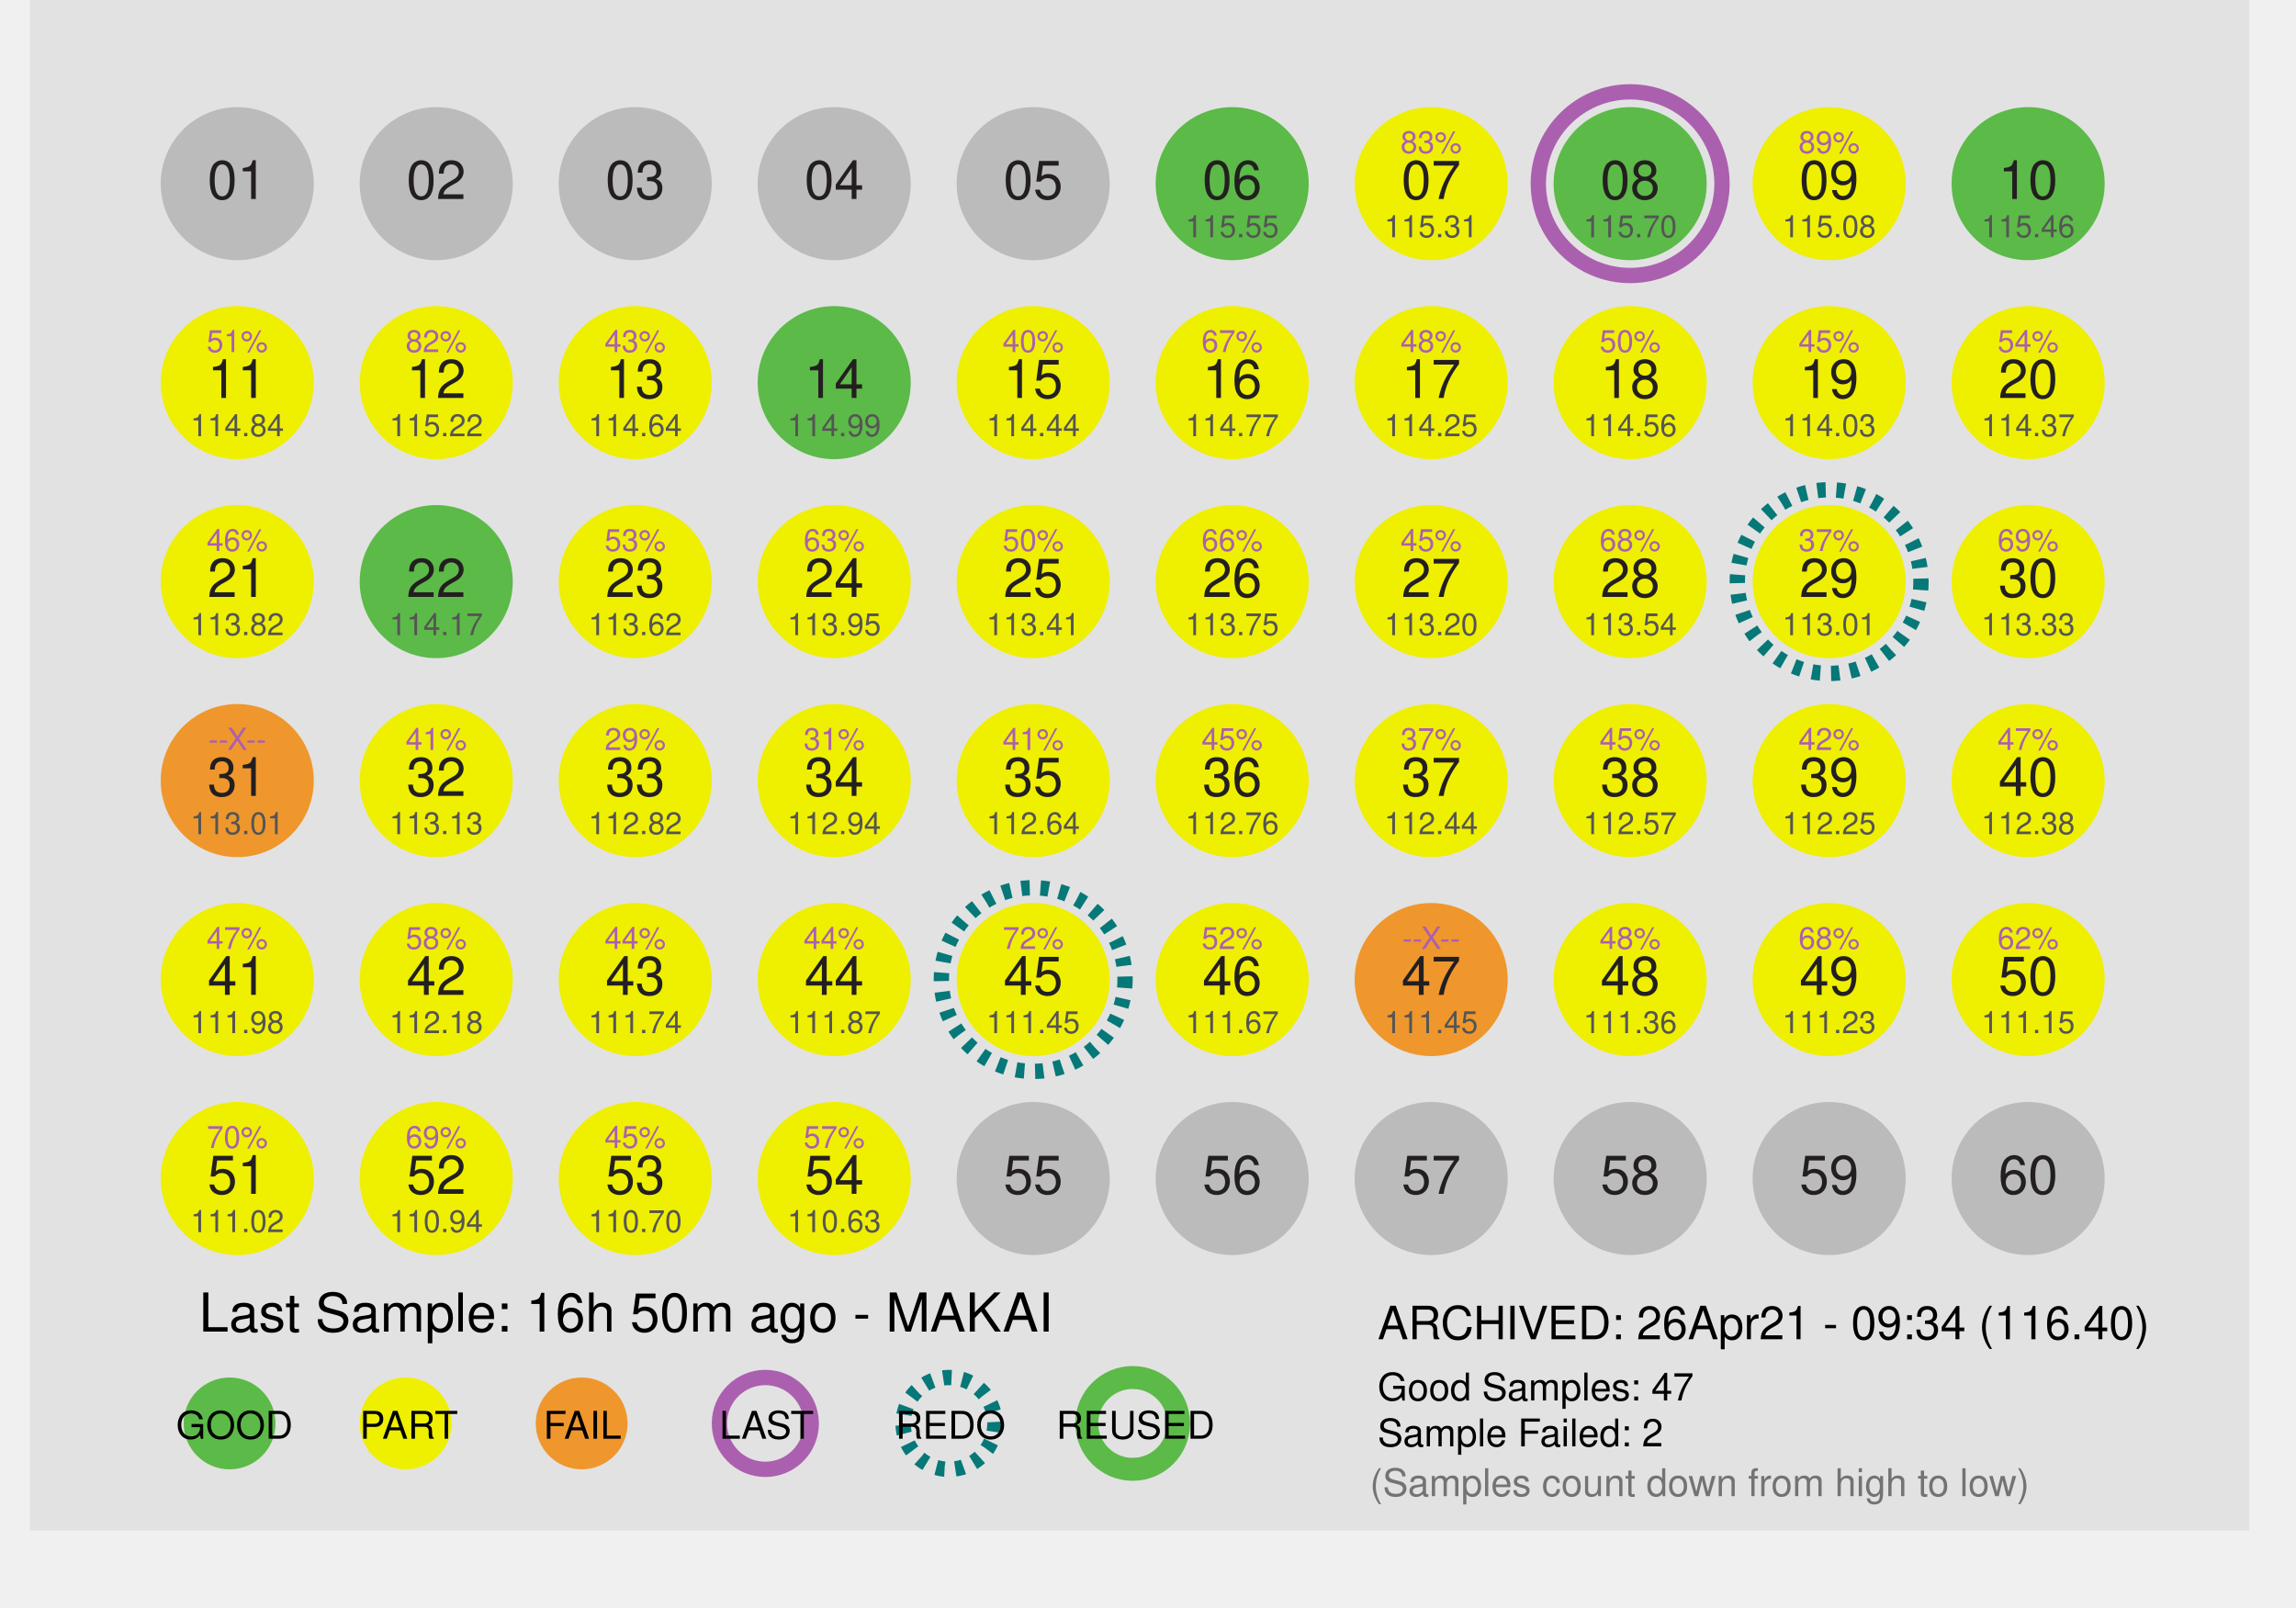
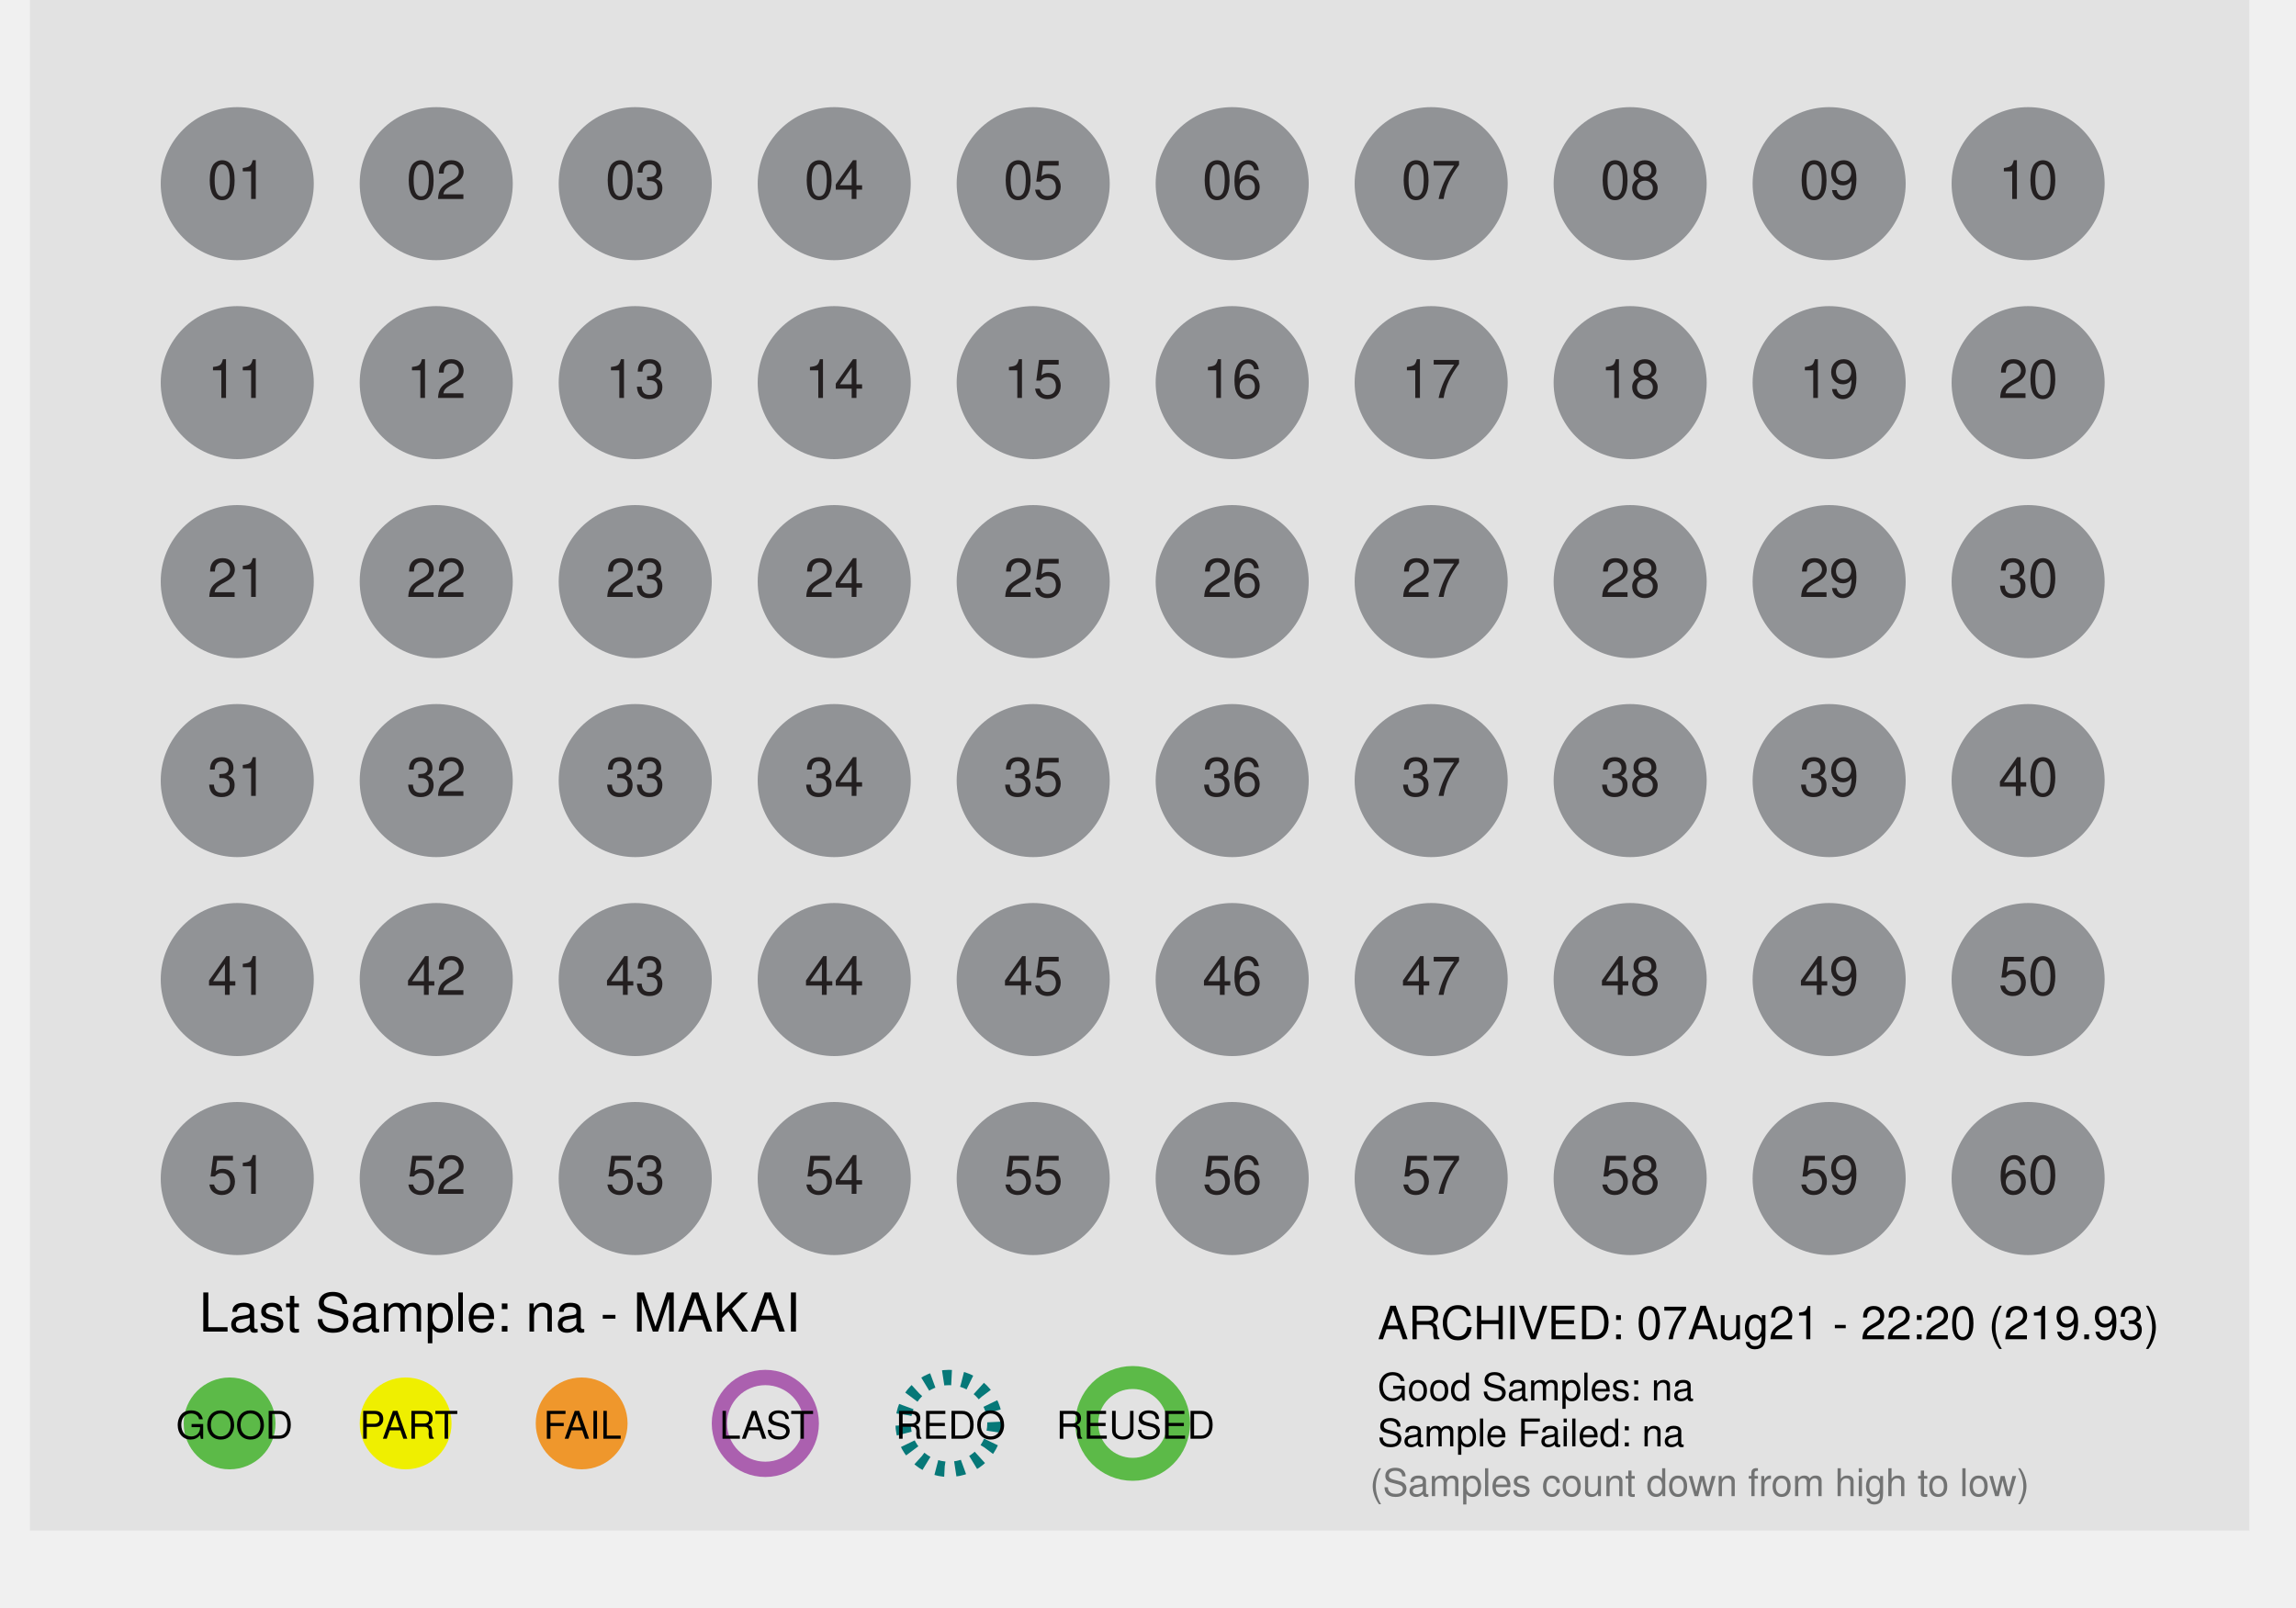
<svg xmlns="http://www.w3.org/2000/svg" id="Layer_1" data-name="Layer 1" x="0px" y="0px" viewBox="0 0 300 210" xml:space="preserve">
  <defs>
    <style>
 .st1 { fill: #dcddde; }
 .st2, .st3 { fill: #fff; }
 .st2 { stroke: #9b509f; }
 .st10, .st2, .st3 { stroke-miterlimit: 10; }
 .st10, .st2 { stroke-width: 2px; }
 .st3 { stroke: #231f20; }
 .st4 { fill: #ef972c; }
 .st5 { fill: #727373; }
 .st6 { fill: #5cba48; }
 .st7, .st8, .st9 { font-size: 7px; }
 .st7, .st8 { fill: #231f20; }
 .te5, .st7, .st9 { font-family: Helvetica; }
 .st8 { font-family: Helvetica-Bold, Helvetica; font-weight: 700; }
 .st9 { fill: #919396; }
 .st10 { fill: none; stroke: #fff; }

 .fill_gray { fill: #bbbbbb; }
 .fill_white { fill: #fff; }
 .stroke_purple { stroke: #ab60af; fill:none; stroke-width: 2px; }
 .stroke_black  { stroke: #000; fill:none; stroke-width: 2px; }
 .stroke_blue  { stroke: #067878; fill:none; stroke-width: 2px; stroke-dasharray:1.1 1.4;}
 .stroke_green  { stroke: #5cba48; fill:none; stroke-width: 3px;}
 .stroke_dash  { stroke-dasharray:1.1 1.4;}
 .stroke_2px { stroke-width: 2px; }
 .stroke_white { fill: none; stroke: #fff; }
 .stroke_none {stroke: none; fill:none};
 .stroke_darkGray { stroke: #231f20; fill: none; stroke-width: 2px;}
 .fill_orange { fill: #ef972c; }
 .fill_yellow { fill: #efef00; }
 .fill_lightgray { fill: #e2e2e2; }
 .thick_orange     { stroke-width:4px; fill:none; stroke: #ef972c; }
 .thick_yellow     { stroke-width:4px; fill:none; stroke: #f7ca0b; }
 .thick_gray       { stroke-width:4px; fill:none; stroke: #bbbbbb; }
 .thick_green      { stroke-width:4px; fill:none; stroke: #5cba48; }
 .fill_green { fill: #5cba48; }
 .font_size4 { font-size: 4px; }
 .font_size5 { font-size: 5px; }
 .font_size6 { font-size: 6px; }
 .font_size7 { font-size: 7px; }
 .font_size9 { font-size: 9px; }
 .fill_red {fill: #e24466; }
 .fill_purple {fill:#ab60af;}
 .fill_darkgray { fill: #555555; }
 .font_helv { font-family: Helvetica; }
 .font_helvBold { font-family: Helvetica-Bold, Helvetica; font-weight: 700; }
 .fill_lightergray { fill: #919396; }
    </style>
  </defs>
  <rect class="fill_lightgray" x="3.91" width="290" height="200" />
  <circle desc="c_big_01" class="stroke_none" cx="31" cy="24" r="12" />
  <circle desc="c_big_02" class="stroke_none" cx="57" cy="24" r="12" />
  <circle desc="c_big_03" class="stroke_none" cx="83" cy="24" r="12" />
  <circle desc="c_big_04" class="stroke_none" cx="109" cy="24" r="12" />
  <circle desc="c_big_05" class="stroke_none" cx="135" cy="24" r="12" />
  <circle desc="c_big_06" class="stroke_none" cx="161" cy="24" r="12" />
  <circle desc="c_big_07" class="stroke_none" cx="187" cy="24" r="12" />
-   <circle desc="c_big_08" class="stroke_purple" cx="213" cy="24" r="12" />
+   <circle desc="c_big_08" class="stroke_none" cx="213" cy="24" r="12" />
  <circle desc="c_big_09" class="stroke_none" cx="239" cy="24" r="12" />
  <circle desc="c_big_10" class="stroke_none" cx="265" cy="24" r="12" />
  <circle desc="c_big_11" class="stroke_none" cx="31" cy="50" r="12" />
  <circle desc="c_big_12" class="stroke_none" cx="57" cy="50" r="12" />
  <circle desc="c_big_13" class="stroke_none" cx="83" cy="50" r="12" />
  <circle desc="c_big_14" class="stroke_none" cx="109" cy="50" r="12" />
  <circle desc="c_big_15" class="stroke_none" cx="135" cy="50" r="12" />
  <circle desc="c_big_16" class="stroke_none" cx="161" cy="50" r="12" />
  <circle desc="c_big_17" class="stroke_none" cx="187" cy="50" r="12" />
  <circle desc="c_big_18" class="stroke_none" cx="213" cy="50" r="12" />
  <circle desc="c_big_19" class="stroke_none" cx="239" cy="50" r="12" />
  <circle desc="c_big_20" class="stroke_none" cx="265" cy="50" r="12" />
  <circle desc="c_big_21" class="stroke_none" cx="31" cy="76" r="12" />
  <circle desc="c_big_22" class="stroke_none" cx="57" cy="76" r="12" />
  <circle desc="c_big_23" class="stroke_none" cx="83" cy="76" r="12" />
  <circle desc="c_big_24" class="stroke_none" cx="109" cy="76" r="12" />
  <circle desc="c_big_25" class="stroke_none" cx="135" cy="76" r="12" />
  <circle desc="c_big_26" class="stroke_none" cx="161" cy="76" r="12" />
  <circle desc="c_big_27" class="stroke_none" cx="187" cy="76" r="12" />
  <circle desc="c_big_28" class="stroke_none" cx="213" cy="76" r="12" />
-   <circle desc="c_big_29" class="stroke_blue" cx="239" cy="76" r="12" />
+   <circle desc="c_big_29" class="stroke_none" cx="239" cy="76" r="12" />
  <circle desc="c_big_30" class="stroke_none" cx="265" cy="76" r="12" />
  <circle desc="c_big_31" class="stroke_none" cx="31" cy="102" r="12" />
  <circle desc="c_big_32" class="stroke_none" cx="57" cy="102" r="12" />
  <circle desc="c_big_33" class="stroke_none" cx="83" cy="102" r="12" />
  <circle desc="c_big_34" class="stroke_none" cx="109" cy="102" r="12" />
  <circle desc="c_big_35" class="stroke_none" cx="135" cy="102" r="12" />
  <circle desc="c_big_36" class="stroke_none" cx="161" cy="102" r="12" />
  <circle desc="c_big_37" class="stroke_none" cx="187" cy="102" r="12" />
  <circle desc="c_big_38" class="stroke_none" cx="213" cy="102" r="12" />
  <circle desc="c_big_39" class="stroke_none" cx="239" cy="102" r="12" />
  <circle desc="c_big_40" class="stroke_none" cx="265" cy="102" r="12" />
  <circle desc="c_big_41" class="stroke_none" cx="31" cy="128" r="12" />
  <circle desc="c_big_42" class="stroke_none" cx="57" cy="128" r="12" />
  <circle desc="c_big_43" class="stroke_none" cx="83" cy="128" r="12" />
  <circle desc="c_big_44" class="stroke_none" cx="109" cy="128" r="12" />
-   <circle desc="c_big_45" class="stroke_blue" cx="135" cy="128" r="12" />
+   <circle desc="c_big_45" class="stroke_none" cx="135" cy="128" r="12" />
  <circle desc="c_big_46" class="stroke_none" cx="161" cy="128" r="12" />
  <circle desc="c_big_47" class="stroke_none" cx="187" cy="128" r="12" />
  <circle desc="c_big_48" class="stroke_none" cx="213" cy="128" r="12" />
  <circle desc="c_big_49" class="stroke_none" cx="239" cy="128" r="12" />
  <circle desc="c_big_50" class="stroke_none" cx="265" cy="128" r="12" />
  <circle desc="c_big_51" class="stroke_none" cx="31" cy="154" r="12" />
  <circle desc="c_big_52" class="stroke_none" cx="57" cy="154" r="12" />
  <circle desc="c_big_53" class="stroke_none" cx="83" cy="154" r="12" />
  <circle desc="c_big_54" class="stroke_none" cx="109" cy="154" r="12" />
  <circle desc="c_big_55" class="stroke_none" cx="135" cy="154" r="12" />
  <circle desc="c_big_56" class="stroke_none" cx="161" cy="154" r="12" />
  <circle desc="c_big_57" class="stroke_none" cx="187" cy="154" r="12" />
  <circle desc="c_big_58" class="stroke_none" cx="213" cy="154" r="12" />
  <circle desc="c_big_59" class="stroke_none" cx="239" cy="154" r="12" />
  <circle desc="c_big_60" class="stroke_none" cx="265" cy="154" r="12" />
-   <circle desc="c_small_01" class="fill_gray" cx="31" cy="24" r="10" />
-   <circle desc="c_small_02" class="fill_gray" cx="57" cy="24" r="10" />
-   <circle desc="c_small_03" class="fill_gray" cx="83" cy="24" r="10" />
-   <circle desc="c_small_04" class="fill_gray" cx="109" cy="24" r="10" />
-   <circle desc="c_small_05" class="fill_gray" cx="135" cy="24" r="10" />
-   <circle desc="c_small_06" class="fill_green" cx="161" cy="24" r="10" />
-   <circle desc="c_small_07" class="fill_yellow" cx="187" cy="24" r="10" />
-   <circle desc="c_small_08" class="fill_green" cx="213" cy="24" r="10" />
-   <circle desc="c_small_09" class="fill_yellow" cx="239" cy="24" r="10" />
-   <circle desc="c_small_10" class="fill_green" cx="265" cy="24" r="10" />
-   <circle desc="c_small_11" class="fill_yellow" cx="31" cy="50" r="10" />
-   <circle desc="c_small_12" class="fill_yellow" cx="57" cy="50" r="10" />
-   <circle desc="c_small_13" class="fill_yellow" cx="83" cy="50" r="10" />
-   <circle desc="c_small_14" class="fill_green" cx="109" cy="50" r="10" />
-   <circle desc="c_small_15" class="fill_yellow" cx="135" cy="50" r="10" />
-   <circle desc="c_small_16" class="fill_yellow" cx="161" cy="50" r="10" />
-   <circle desc="c_small_17" class="fill_yellow" cx="187" cy="50" r="10" />
-   <circle desc="c_small_18" class="fill_yellow" cx="213" cy="50" r="10" />
-   <circle desc="c_small_19" class="fill_yellow" cx="239" cy="50" r="10" />
-   <circle desc="c_small_20" class="fill_yellow" cx="265" cy="50" r="10" />
-   <circle desc="c_small_21" class="fill_yellow" cx="31" cy="76" r="10" />
-   <circle desc="c_small_22" class="fill_green" cx="57" cy="76" r="10" />
-   <circle desc="c_small_23" class="fill_yellow" cx="83" cy="76" r="10" />
-   <circle desc="c_small_24" class="fill_yellow" cx="109" cy="76" r="10" />
-   <circle desc="c_small_25" class="fill_yellow" cx="135" cy="76" r="10" />
-   <circle desc="c_small_26" class="fill_yellow" cx="161" cy="76" r="10" />
-   <circle desc="c_small_27" class="fill_yellow" cx="187" cy="76" r="10" />
-   <circle desc="c_small_28" class="fill_yellow" cx="213" cy="76" r="10" />
-   <circle desc="c_small_29" class="fill_yellow" cx="239" cy="76" r="10" />
-   <circle desc="c_small_30" class="fill_yellow" cx="265" cy="76" r="10" />
-   <circle desc="c_small_31" class="fill_orange" cx="31" cy="102" r="10" />
-   <circle desc="c_small_32" class="fill_yellow" cx="57" cy="102" r="10" />
-   <circle desc="c_small_33" class="fill_yellow" cx="83" cy="102" r="10" />
-   <circle desc="c_small_34" class="fill_yellow" cx="109" cy="102" r="10" />
-   <circle desc="c_small_35" class="fill_yellow" cx="135" cy="102" r="10" />
-   <circle desc="c_small_36" class="fill_yellow" cx="161" cy="102" r="10" />
-   <circle desc="c_small_37" class="fill_yellow" cx="187" cy="102" r="10" />
-   <circle desc="c_small_38" class="fill_yellow" cx="213" cy="102" r="10" />
-   <circle desc="c_small_39" class="fill_yellow" cx="239" cy="102" r="10" />
-   <circle desc="c_small_40" class="fill_yellow" cx="265" cy="102" r="10" />
-   <circle desc="c_small_41" class="fill_yellow" cx="31" cy="128" r="10" />
-   <circle desc="c_small_42" class="fill_yellow" cx="57" cy="128" r="10" />
-   <circle desc="c_small_43" class="fill_yellow" cx="83" cy="128" r="10" />
-   <circle desc="c_small_44" class="fill_yellow" cx="109" cy="128" r="10" />
-   <circle desc="c_small_45" class="fill_yellow" cx="135" cy="128" r="10" />
-   <circle desc="c_small_46" class="fill_yellow" cx="161" cy="128" r="10" />
-   <circle desc="c_small_47" class="fill_orange" cx="187" cy="128" r="10" />
-   <circle desc="c_small_48" class="fill_yellow" cx="213" cy="128" r="10" />
-   <circle desc="c_small_49" class="fill_yellow" cx="239" cy="128" r="10" />
-   <circle desc="c_small_50" class="fill_yellow" cx="265" cy="128" r="10" />
-   <circle desc="c_small_51" class="fill_yellow" cx="31" cy="154" r="10" />
-   <circle desc="c_small_52" class="fill_yellow" cx="57" cy="154" r="10" />
-   <circle desc="c_small_53" class="fill_yellow" cx="83" cy="154" r="10" />
-   <circle desc="c_small_54" class="fill_yellow" cx="109" cy="154" r="10" />
-   <circle desc="c_small_55" class="fill_gray" cx="135" cy="154" r="10" />
-   <circle desc="c_small_56" class="fill_gray" cx="161" cy="154" r="10" />
-   <circle desc="c_small_57" class="fill_gray" cx="187" cy="154" r="10" />
-   <circle desc="c_small_58" class="fill_gray" cx="213" cy="154" r="10" />
-   <circle desc="c_small_59" class="fill_gray" cx="239" cy="154" r="10" />
-   <circle desc="c_small_60" class="fill_gray" cx="265" cy="154" r="10" />
+   <circle desc="c_small_01" class="fill_lightergray" cx="31" cy="24" r="10" />
+   <circle desc="c_small_02" class="fill_lightergray" cx="57" cy="24" r="10" />
+   <circle desc="c_small_03" class="fill_lightergray" cx="83" cy="24" r="10" />
+   <circle desc="c_small_04" class="fill_lightergray" cx="109" cy="24" r="10" />
+   <circle desc="c_small_05" class="fill_lightergray" cx="135" cy="24" r="10" />
+   <circle desc="c_small_06" class="fill_lightergray" cx="161" cy="24" r="10" />
+   <circle desc="c_small_07" class="fill_lightergray" cx="187" cy="24" r="10" />
+   <circle desc="c_small_08" class="fill_lightergray" cx="213" cy="24" r="10" />
+   <circle desc="c_small_09" class="fill_lightergray" cx="239" cy="24" r="10" />
+   <circle desc="c_small_10" class="fill_lightergray" cx="265" cy="24" r="10" />
+   <circle desc="c_small_11" class="fill_lightergray" cx="31" cy="50" r="10" />
+   <circle desc="c_small_12" class="fill_lightergray" cx="57" cy="50" r="10" />
+   <circle desc="c_small_13" class="fill_lightergray" cx="83" cy="50" r="10" />
+   <circle desc="c_small_14" class="fill_lightergray" cx="109" cy="50" r="10" />
+   <circle desc="c_small_15" class="fill_lightergray" cx="135" cy="50" r="10" />
+   <circle desc="c_small_16" class="fill_lightergray" cx="161" cy="50" r="10" />
+   <circle desc="c_small_17" class="fill_lightergray" cx="187" cy="50" r="10" />
+   <circle desc="c_small_18" class="fill_lightergray" cx="213" cy="50" r="10" />
+   <circle desc="c_small_19" class="fill_lightergray" cx="239" cy="50" r="10" />
+   <circle desc="c_small_20" class="fill_lightergray" cx="265" cy="50" r="10" />
+   <circle desc="c_small_21" class="fill_lightergray" cx="31" cy="76" r="10" />
+   <circle desc="c_small_22" class="fill_lightergray" cx="57" cy="76" r="10" />
+   <circle desc="c_small_23" class="fill_lightergray" cx="83" cy="76" r="10" />
+   <circle desc="c_small_24" class="fill_lightergray" cx="109" cy="76" r="10" />
+   <circle desc="c_small_25" class="fill_lightergray" cx="135" cy="76" r="10" />
+   <circle desc="c_small_26" class="fill_lightergray" cx="161" cy="76" r="10" />
+   <circle desc="c_small_27" class="fill_lightergray" cx="187" cy="76" r="10" />
+   <circle desc="c_small_28" class="fill_lightergray" cx="213" cy="76" r="10" />
+   <circle desc="c_small_29" class="fill_lightergray" cx="239" cy="76" r="10" />
+   <circle desc="c_small_30" class="fill_lightergray" cx="265" cy="76" r="10" />
+   <circle desc="c_small_31" class="fill_lightergray" cx="31" cy="102" r="10" />
+   <circle desc="c_small_32" class="fill_lightergray" cx="57" cy="102" r="10" />
+   <circle desc="c_small_33" class="fill_lightergray" cx="83" cy="102" r="10" />
+   <circle desc="c_small_34" class="fill_lightergray" cx="109" cy="102" r="10" />
+   <circle desc="c_small_35" class="fill_lightergray" cx="135" cy="102" r="10" />
+   <circle desc="c_small_36" class="fill_lightergray" cx="161" cy="102" r="10" />
+   <circle desc="c_small_37" class="fill_lightergray" cx="187" cy="102" r="10" />
+   <circle desc="c_small_38" class="fill_lightergray" cx="213" cy="102" r="10" />
+   <circle desc="c_small_39" class="fill_lightergray" cx="239" cy="102" r="10" />
+   <circle desc="c_small_40" class="fill_lightergray" cx="265" cy="102" r="10" />
+   <circle desc="c_small_41" class="fill_lightergray" cx="31" cy="128" r="10" />
+   <circle desc="c_small_42" class="fill_lightergray" cx="57" cy="128" r="10" />
+   <circle desc="c_small_43" class="fill_lightergray" cx="83" cy="128" r="10" />
+   <circle desc="c_small_44" class="fill_lightergray" cx="109" cy="128" r="10" />
+   <circle desc="c_small_45" class="fill_lightergray" cx="135" cy="128" r="10" />
+   <circle desc="c_small_46" class="fill_lightergray" cx="161" cy="128" r="10" />
+   <circle desc="c_small_47" class="fill_lightergray" cx="187" cy="128" r="10" />
+   <circle desc="c_small_48" class="fill_lightergray" cx="213" cy="128" r="10" />
+   <circle desc="c_small_49" class="fill_lightergray" cx="239" cy="128" r="10" />
+   <circle desc="c_small_50" class="fill_lightergray" cx="265" cy="128" r="10" />
+   <circle desc="c_small_51" class="fill_lightergray" cx="31" cy="154" r="10" />
+   <circle desc="c_small_52" class="fill_lightergray" cx="57" cy="154" r="10" />
+   <circle desc="c_small_53" class="fill_lightergray" cx="83" cy="154" r="10" />
+   <circle desc="c_small_54" class="fill_lightergray" cx="109" cy="154" r="10" />
+   <circle desc="c_small_55" class="fill_lightergray" cx="135" cy="154" r="10" />
+   <circle desc="c_small_56" class="fill_lightergray" cx="161" cy="154" r="10" />
+   <circle desc="c_small_57" class="fill_lightergray" cx="187" cy="154" r="10" />
+   <circle desc="c_small_58" class="fill_lightergray" cx="213" cy="154" r="10" />
+   <circle desc="c_small_59" class="fill_lightergray" cx="239" cy="154" r="10" />
+   <circle desc="c_small_60" class="fill_lightergray" cx="265" cy="154" r="10" />
  <text desc="t_label_01" class="st7" text-anchor="middle" transform="translate(31 26)">01</text>
  <text desc="t_label_02" class="st7" text-anchor="middle" transform="translate(57 26)">02</text>
  <text desc="t_label_03" class="st7" text-anchor="middle" transform="translate(83 26)">03</text>
  <text desc="t_label_04" class="st7" text-anchor="middle" transform="translate(109 26)">04</text>
  <text desc="t_label_05" class="st7" text-anchor="middle" transform="translate(135 26)">05</text>
  <text desc="t_label_06" class="st7" text-anchor="middle" transform="translate(161 26)">06</text>
  <text desc="t_label_07" class="st7" text-anchor="middle" transform="translate(187 26)">07</text>
  <text desc="t_label_08" class="st7" text-anchor="middle" transform="translate(213 26)">08</text>
  <text desc="t_label_09" class="st7" text-anchor="middle" transform="translate(239 26)">09</text>
  <text desc="t_label_10" class="st7" text-anchor="middle" transform="translate(265 26)">10</text>
  <text desc="t_label_11" class="st7" text-anchor="middle" transform="translate(31 52)">11</text>
  <text desc="t_label_12" class="st7" text-anchor="middle" transform="translate(57 52)">12</text>
  <text desc="t_label_13" class="st7" text-anchor="middle" transform="translate(83 52)">13</text>
  <text desc="t_label_14" class="st7" text-anchor="middle" transform="translate(109 52)">14</text>
  <text desc="t_label_15" class="st7" text-anchor="middle" transform="translate(135 52)">15</text>
  <text desc="t_label_16" class="st7" text-anchor="middle" transform="translate(161 52)">16</text>
  <text desc="t_label_17" class="st7" text-anchor="middle" transform="translate(187 52)">17</text>
  <text desc="t_label_18" class="st7" text-anchor="middle" transform="translate(213 52)">18</text>
  <text desc="t_label_19" class="st7" text-anchor="middle" transform="translate(239 52)">19</text>
  <text desc="t_label_20" class="st7" text-anchor="middle" transform="translate(265 52)">20</text>
  <text desc="t_label_21" class="st7" text-anchor="middle" transform="translate(31 78)">21</text>
  <text desc="t_label_22" class="st7" text-anchor="middle" transform="translate(57 78)">22</text>
  <text desc="t_label_23" class="st7" text-anchor="middle" transform="translate(83 78)">23</text>
  <text desc="t_label_24" class="st7" text-anchor="middle" transform="translate(109 78)">24</text>
  <text desc="t_label_25" class="st7" text-anchor="middle" transform="translate(135 78)">25</text>
  <text desc="t_label_26" class="st7" text-anchor="middle" transform="translate(161 78)">26</text>
  <text desc="t_label_27" class="st7" text-anchor="middle" transform="translate(187 78)">27</text>
  <text desc="t_label_28" class="st7" text-anchor="middle" transform="translate(213 78)">28</text>
  <text desc="t_label_29" class="st7" text-anchor="middle" transform="translate(239 78)">29</text>
  <text desc="t_label_30" class="st7" text-anchor="middle" transform="translate(265 78)">30</text>
  <text desc="t_label_31" class="st7" text-anchor="middle" transform="translate(31 104)">31</text>
  <text desc="t_label_32" class="st7" text-anchor="middle" transform="translate(57 104)">32</text>
  <text desc="t_label_33" class="st7" text-anchor="middle" transform="translate(83 104)">33</text>
  <text desc="t_label_34" class="st7" text-anchor="middle" transform="translate(109 104)">34</text>
  <text desc="t_label_35" class="st7" text-anchor="middle" transform="translate(135 104)">35</text>
  <text desc="t_label_36" class="st7" text-anchor="middle" transform="translate(161 104)">36</text>
  <text desc="t_label_37" class="st7" text-anchor="middle" transform="translate(187 104)">37</text>
  <text desc="t_label_38" class="st7" text-anchor="middle" transform="translate(213 104)">38</text>
  <text desc="t_label_39" class="st7" text-anchor="middle" transform="translate(239 104)">39</text>
  <text desc="t_label_40" class="st7" text-anchor="middle" transform="translate(265 104)">40</text>
  <text desc="t_label_41" class="st7" text-anchor="middle" transform="translate(31 130)">41</text>
  <text desc="t_label_42" class="st7" text-anchor="middle" transform="translate(57 130)">42</text>
  <text desc="t_label_43" class="st7" text-anchor="middle" transform="translate(83 130)">43</text>
  <text desc="t_label_44" class="st7" text-anchor="middle" transform="translate(109 130)">44</text>
  <text desc="t_label_45" class="st7" text-anchor="middle" transform="translate(135 130)">45</text>
  <text desc="t_label_46" class="st7" text-anchor="middle" transform="translate(161 130)">46</text>
  <text desc="t_label_47" class="st7" text-anchor="middle" transform="translate(187 130)">47</text>
  <text desc="t_label_48" class="st7" text-anchor="middle" transform="translate(213 130)">48</text>
  <text desc="t_label_49" class="st7" text-anchor="middle" transform="translate(239 130)">49</text>
  <text desc="t_label_50" class="st7" text-anchor="middle" transform="translate(265 130)">50</text>
  <text desc="t_label_51" class="st7" text-anchor="middle" transform="translate(31 156)">51</text>
  <text desc="t_label_52" class="st7" text-anchor="middle" transform="translate(57 156)">52</text>
  <text desc="t_label_53" class="st7" text-anchor="middle" transform="translate(83 156)">53</text>
  <text desc="t_label_54" class="st7" text-anchor="middle" transform="translate(109 156)">54</text>
  <text desc="t_label_55" class="st7" text-anchor="middle" transform="translate(135 156)">55</text>
  <text desc="t_label_56" class="st7" text-anchor="middle" transform="translate(161 156)">56</text>
  <text desc="t_label_57" class="st7" text-anchor="middle" transform="translate(187 156)">57</text>
  <text desc="t_label_58" class="st7" text-anchor="middle" transform="translate(213 156)">58</text>
  <text desc="t_label_59" class="st7" text-anchor="middle" transform="translate(239 156)">59</text>
  <text desc="t_label_60" class="st7" text-anchor="middle" transform="translate(265 156)">60</text>
  <text desc="pct_label_01" text-anchor="middle" class="te5 font_size4 fill_purple" transform="translate(31 20)" />
  <text desc="pct_label_02" text-anchor="middle" class="te5 font_size4 fill_purple" transform="translate(57 20)" />
  <text desc="pct_label_03" text-anchor="middle" class="te5 font_size4 fill_purple" transform="translate(83 20)" />
  <text desc="pct_label_04" text-anchor="middle" class="te5 font_size4 fill_purple" transform="translate(109 20)" />
  <text desc="pct_label_05" text-anchor="middle" class="te5 font_size4 fill_purple" transform="translate(135 20)" />
  <text desc="pct_label_06" text-anchor="middle" class="te5 font_size4 fill_purple" transform="translate(161 20)" />
-   <text desc="pct_label_07" text-anchor="middle" class="te5 font_size4 fill_purple" transform="translate(187 20)">83%</text>
+   <text desc="pct_label_07" text-anchor="middle" class="te5 font_size4 fill_purple" transform="translate(187 20)" />
  <text desc="pct_label_08" text-anchor="middle" class="te5 font_size4 fill_purple" transform="translate(213 20)" />
-   <text desc="pct_label_09" text-anchor="middle" class="te5 font_size4 fill_purple" transform="translate(239 20)">89%</text>
+   <text desc="pct_label_09" text-anchor="middle" class="te5 font_size4 fill_purple" transform="translate(239 20)" />
  <text desc="pct_label_10" text-anchor="middle" class="te5 font_size4 fill_purple" transform="translate(265 20)" />
-   <text desc="pct_label_11" text-anchor="middle" class="te5 font_size4 fill_purple" transform="translate(31 46)">51%</text>
-   <text desc="pct_label_12" text-anchor="middle" class="te5 font_size4 fill_purple" transform="translate(57 46)">82%</text>
-   <text desc="pct_label_13" text-anchor="middle" class="te5 font_size4 fill_purple" transform="translate(83 46)">43%</text>
+   <text desc="pct_label_11" text-anchor="middle" class="te5 font_size4 fill_purple" transform="translate(31 46)" />
+   <text desc="pct_label_12" text-anchor="middle" class="te5 font_size4 fill_purple" transform="translate(57 46)" />
+   <text desc="pct_label_13" text-anchor="middle" class="te5 font_size4 fill_purple" transform="translate(83 46)" />
  <text desc="pct_label_14" text-anchor="middle" class="te5 font_size4 fill_purple" transform="translate(109 46)" />
-   <text desc="pct_label_15" text-anchor="middle" class="te5 font_size4 fill_purple" transform="translate(135 46)">40%</text>
-   <text desc="pct_label_16" text-anchor="middle" class="te5 font_size4 fill_purple" transform="translate(161 46)">67%</text>
-   <text desc="pct_label_17" text-anchor="middle" class="te5 font_size4 fill_purple" transform="translate(187 46)">48%</text>
-   <text desc="pct_label_18" text-anchor="middle" class="te5 font_size4 fill_purple" transform="translate(213 46)">50%</text>
-   <text desc="pct_label_19" text-anchor="middle" class="te5 font_size4 fill_purple" transform="translate(239 46)">45%</text>
-   <text desc="pct_label_20" text-anchor="middle" class="te5 font_size4 fill_purple" transform="translate(265 46)">54%</text>
-   <text desc="pct_label_21" text-anchor="middle" class="te5 font_size4 fill_purple" transform="translate(31 72)">46%</text>
+   <text desc="pct_label_15" text-anchor="middle" class="te5 font_size4 fill_purple" transform="translate(135 46)" />
+   <text desc="pct_label_16" text-anchor="middle" class="te5 font_size4 fill_purple" transform="translate(161 46)" />
+   <text desc="pct_label_17" text-anchor="middle" class="te5 font_size4 fill_purple" transform="translate(187 46)" />
+   <text desc="pct_label_18" text-anchor="middle" class="te5 font_size4 fill_purple" transform="translate(213 46)" />
+   <text desc="pct_label_19" text-anchor="middle" class="te5 font_size4 fill_purple" transform="translate(239 46)" />
+   <text desc="pct_label_20" text-anchor="middle" class="te5 font_size4 fill_purple" transform="translate(265 46)" />
+   <text desc="pct_label_21" text-anchor="middle" class="te5 font_size4 fill_purple" transform="translate(31 72)" />
  <text desc="pct_label_22" text-anchor="middle" class="te5 font_size4 fill_purple" transform="translate(57 72)" />
-   <text desc="pct_label_23" text-anchor="middle" class="te5 font_size4 fill_purple" transform="translate(83 72)">53%</text>
-   <text desc="pct_label_24" text-anchor="middle" class="te5 font_size4 fill_purple" transform="translate(109 72)">63%</text>
-   <text desc="pct_label_25" text-anchor="middle" class="te5 font_size4 fill_purple" transform="translate(135 72)">50%</text>
-   <text desc="pct_label_26" text-anchor="middle" class="te5 font_size4 fill_purple" transform="translate(161 72)">66%</text>
-   <text desc="pct_label_27" text-anchor="middle" class="te5 font_size4 fill_purple" transform="translate(187 72)">45%</text>
-   <text desc="pct_label_28" text-anchor="middle" class="te5 font_size4 fill_purple" transform="translate(213 72)">68%</text>
-   <text desc="pct_label_29" text-anchor="middle" class="te5 font_size4 fill_purple" transform="translate(239 72)">37%</text>
-   <text desc="pct_label_30" text-anchor="middle" class="te5 font_size4 fill_purple" transform="translate(265 72)">69%</text>
-   <text desc="pct_label_31" text-anchor="middle" class="te5 font_size4 fill_purple" transform="translate(31 98)">--X--</text>
-   <text desc="pct_label_32" text-anchor="middle" class="te5 font_size4 fill_purple" transform="translate(57 98)">41%</text>
-   <text desc="pct_label_33" text-anchor="middle" class="te5 font_size4 fill_purple" transform="translate(83 98)">29%</text>
-   <text desc="pct_label_34" text-anchor="middle" class="te5 font_size4 fill_purple" transform="translate(109 98)">31%</text>
-   <text desc="pct_label_35" text-anchor="middle" class="te5 font_size4 fill_purple" transform="translate(135 98)">41%</text>
-   <text desc="pct_label_36" text-anchor="middle" class="te5 font_size4 fill_purple" transform="translate(161 98)">45%</text>
-   <text desc="pct_label_37" text-anchor="middle" class="te5 font_size4 fill_purple" transform="translate(187 98)">37%</text>
-   <text desc="pct_label_38" text-anchor="middle" class="te5 font_size4 fill_purple" transform="translate(213 98)">45%</text>
-   <text desc="pct_label_39" text-anchor="middle" class="te5 font_size4 fill_purple" transform="translate(239 98)">42%</text>
-   <text desc="pct_label_40" text-anchor="middle" class="te5 font_size4 fill_purple" transform="translate(265 98)">47%</text>
-   <text desc="pct_label_41" text-anchor="middle" class="te5 font_size4 fill_purple" transform="translate(31 124)">47%</text>
-   <text desc="pct_label_42" text-anchor="middle" class="te5 font_size4 fill_purple" transform="translate(57 124)">58%</text>
-   <text desc="pct_label_43" text-anchor="middle" class="te5 font_size4 fill_purple" transform="translate(83 124)">44%</text>
-   <text desc="pct_label_44" text-anchor="middle" class="te5 font_size4 fill_purple" transform="translate(109 124)">44%</text>
-   <text desc="pct_label_45" text-anchor="middle" class="te5 font_size4 fill_purple" transform="translate(135 124)">72%</text>
-   <text desc="pct_label_46" text-anchor="middle" class="te5 font_size4 fill_purple" transform="translate(161 124)">52%</text>
-   <text desc="pct_label_47" text-anchor="middle" class="te5 font_size4 fill_purple" transform="translate(187 124)">--X--</text>
-   <text desc="pct_label_48" text-anchor="middle" class="te5 font_size4 fill_purple" transform="translate(213 124)">48%</text>
-   <text desc="pct_label_49" text-anchor="middle" class="te5 font_size4 fill_purple" transform="translate(239 124)">68%</text>
-   <text desc="pct_label_50" text-anchor="middle" class="te5 font_size4 fill_purple" transform="translate(265 124)">62%</text>
-   <text desc="pct_label_51" text-anchor="middle" class="te5 font_size4 fill_purple" transform="translate(31 150)">70%</text>
-   <text desc="pct_label_52" text-anchor="middle" class="te5 font_size4 fill_purple" transform="translate(57 150)">69%</text>
-   <text desc="pct_label_53" text-anchor="middle" class="te5 font_size4 fill_purple" transform="translate(83 150)">45%</text>
-   <text desc="pct_label_54" text-anchor="middle" class="te5 font_size4 fill_purple" transform="translate(109 150)">57%</text>
+   <text desc="pct_label_23" text-anchor="middle" class="te5 font_size4 fill_purple" transform="translate(83 72)" />
+   <text desc="pct_label_24" text-anchor="middle" class="te5 font_size4 fill_purple" transform="translate(109 72)" />
+   <text desc="pct_label_25" text-anchor="middle" class="te5 font_size4 fill_purple" transform="translate(135 72)" />
+   <text desc="pct_label_26" text-anchor="middle" class="te5 font_size4 fill_purple" transform="translate(161 72)" />
+   <text desc="pct_label_27" text-anchor="middle" class="te5 font_size4 fill_purple" transform="translate(187 72)" />
+   <text desc="pct_label_28" text-anchor="middle" class="te5 font_size4 fill_purple" transform="translate(213 72)" />
+   <text desc="pct_label_29" text-anchor="middle" class="te5 font_size4 fill_purple" transform="translate(239 72)" />
+   <text desc="pct_label_30" text-anchor="middle" class="te5 font_size4 fill_purple" transform="translate(265 72)" />
+   <text desc="pct_label_31" text-anchor="middle" class="te5 font_size4 fill_purple" transform="translate(31 98)" />
+   <text desc="pct_label_32" text-anchor="middle" class="te5 font_size4 fill_purple" transform="translate(57 98)" />
+   <text desc="pct_label_33" text-anchor="middle" class="te5 font_size4 fill_purple" transform="translate(83 98)" />
+   <text desc="pct_label_34" text-anchor="middle" class="te5 font_size4 fill_purple" transform="translate(109 98)" />
+   <text desc="pct_label_35" text-anchor="middle" class="te5 font_size4 fill_purple" transform="translate(135 98)" />
+   <text desc="pct_label_36" text-anchor="middle" class="te5 font_size4 fill_purple" transform="translate(161 98)" />
+   <text desc="pct_label_37" text-anchor="middle" class="te5 font_size4 fill_purple" transform="translate(187 98)" />
+   <text desc="pct_label_38" text-anchor="middle" class="te5 font_size4 fill_purple" transform="translate(213 98)" />
+   <text desc="pct_label_39" text-anchor="middle" class="te5 font_size4 fill_purple" transform="translate(239 98)" />
+   <text desc="pct_label_40" text-anchor="middle" class="te5 font_size4 fill_purple" transform="translate(265 98)" />
+   <text desc="pct_label_41" text-anchor="middle" class="te5 font_size4 fill_purple" transform="translate(31 124)" />
+   <text desc="pct_label_42" text-anchor="middle" class="te5 font_size4 fill_purple" transform="translate(57 124)" />
+   <text desc="pct_label_43" text-anchor="middle" class="te5 font_size4 fill_purple" transform="translate(83 124)" />
+   <text desc="pct_label_44" text-anchor="middle" class="te5 font_size4 fill_purple" transform="translate(109 124)" />
+   <text desc="pct_label_45" text-anchor="middle" class="te5 font_size4 fill_purple" transform="translate(135 124)" />
+   <text desc="pct_label_46" text-anchor="middle" class="te5 font_size4 fill_purple" transform="translate(161 124)" />
+   <text desc="pct_label_47" text-anchor="middle" class="te5 font_size4 fill_purple" transform="translate(187 124)" />
+   <text desc="pct_label_48" text-anchor="middle" class="te5 font_size4 fill_purple" transform="translate(213 124)" />
+   <text desc="pct_label_49" text-anchor="middle" class="te5 font_size4 fill_purple" transform="translate(239 124)" />
+   <text desc="pct_label_50" text-anchor="middle" class="te5 font_size4 fill_purple" transform="translate(265 124)" />
+   <text desc="pct_label_51" text-anchor="middle" class="te5 font_size4 fill_purple" transform="translate(31 150)" />
+   <text desc="pct_label_52" text-anchor="middle" class="te5 font_size4 fill_purple" transform="translate(57 150)" />
+   <text desc="pct_label_53" text-anchor="middle" class="te5 font_size4 fill_purple" transform="translate(83 150)" />
+   <text desc="pct_label_54" text-anchor="middle" class="te5 font_size4 fill_purple" transform="translate(109 150)" />
  <text desc="pct_label_55" text-anchor="middle" class="te5 font_size4 fill_purple" transform="translate(135 150)" />
  <text desc="pct_label_56" text-anchor="middle" class="te5 font_size4 fill_purple" transform="translate(161 150)" />
  <text desc="pct_label_57" text-anchor="middle" class="te5 font_size4 fill_purple" transform="translate(187 150)" />
  <text desc="pct_label_58" text-anchor="middle" class="te5 font_size4 fill_purple" transform="translate(213 150)" />
  <text desc="pct_label_59" text-anchor="middle" class="te5 font_size4 fill_purple" transform="translate(239 150)" />
  <text desc="pct_label_60" text-anchor="middle" class="te5 font_size4 fill_purple" transform="translate(265 150)" />
  <text desc="time_label_01" text-anchor="middle" class="te5 font_size4 fill_darkgray" transform="translate(31 31)" />
  <text desc="time_label_02" text-anchor="middle" class="te5 font_size4 fill_darkgray" transform="translate(57 31)" />
  <text desc="time_label_03" text-anchor="middle" class="te5 font_size4 fill_darkgray" transform="translate(83 31)" />
  <text desc="time_label_04" text-anchor="middle" class="te5 font_size4 fill_darkgray" transform="translate(109 31)" />
  <text desc="time_label_05" text-anchor="middle" class="te5 font_size4 fill_darkgray" transform="translate(135 31)" />
-   <text desc="time_label_06" text-anchor="middle" class="te5 font_size4 fill_darkgray" transform="translate(161 31)">115.55</text>
-   <text desc="time_label_07" text-anchor="middle" class="te5 font_size4 fill_darkgray" transform="translate(187 31)">115.31</text>
-   <text desc="time_label_08" text-anchor="middle" class="te5 font_size4 fill_darkgray" transform="translate(213 31)">115.70</text>
-   <text desc="time_label_09" text-anchor="middle" class="te5 font_size4 fill_darkgray" transform="translate(239 31)">115.08</text>
-   <text desc="time_label_10" text-anchor="middle" class="te5 font_size4 fill_darkgray" transform="translate(265 31)">115.46</text>
-   <text desc="time_label_11" text-anchor="middle" class="te5 font_size4 fill_darkgray" transform="translate(31 57)">114.84</text>
-   <text desc="time_label_12" text-anchor="middle" class="te5 font_size4 fill_darkgray" transform="translate(57 57)">115.22</text>
-   <text desc="time_label_13" text-anchor="middle" class="te5 font_size4 fill_darkgray" transform="translate(83 57)">114.64</text>
-   <text desc="time_label_14" text-anchor="middle" class="te5 font_size4 fill_darkgray" transform="translate(109 57)">114.99</text>
-   <text desc="time_label_15" text-anchor="middle" class="te5 font_size4 fill_darkgray" transform="translate(135 57)">114.44</text>
-   <text desc="time_label_16" text-anchor="middle" class="te5 font_size4 fill_darkgray" transform="translate(161 57)">114.77</text>
-   <text desc="time_label_17" text-anchor="middle" class="te5 font_size4 fill_darkgray" transform="translate(187 57)">114.25</text>
-   <text desc="time_label_18" text-anchor="middle" class="te5 font_size4 fill_darkgray" transform="translate(213 57)">114.56</text>
-   <text desc="time_label_19" text-anchor="middle" class="te5 font_size4 fill_darkgray" transform="translate(239 57)">114.03</text>
-   <text desc="time_label_20" text-anchor="middle" class="te5 font_size4 fill_darkgray" transform="translate(265 57)">114.37</text>
-   <text desc="time_label_21" text-anchor="middle" class="te5 font_size4 fill_darkgray" transform="translate(31 83)">113.82</text>
-   <text desc="time_label_22" text-anchor="middle" class="te5 font_size4 fill_darkgray" transform="translate(57 83)">114.17</text>
-   <text desc="time_label_23" text-anchor="middle" class="te5 font_size4 fill_darkgray" transform="translate(83 83)">113.62</text>
-   <text desc="time_label_24" text-anchor="middle" class="te5 font_size4 fill_darkgray" transform="translate(109 83)">113.95</text>
-   <text desc="time_label_25" text-anchor="middle" class="te5 font_size4 fill_darkgray" transform="translate(135 83)">113.41</text>
-   <text desc="time_label_26" text-anchor="middle" class="te5 font_size4 fill_darkgray" transform="translate(161 83)">113.75</text>
-   <text desc="time_label_27" text-anchor="middle" class="te5 font_size4 fill_darkgray" transform="translate(187 83)">113.20</text>
-   <text desc="time_label_28" text-anchor="middle" class="te5 font_size4 fill_darkgray" transform="translate(213 83)">113.54</text>
-   <text desc="time_label_29" text-anchor="middle" class="te5 font_size4 fill_darkgray" transform="translate(239 83)">113.01</text>
-   <text desc="time_label_30" text-anchor="middle" class="te5 font_size4 fill_darkgray" transform="translate(265 83)">113.33</text>
-   <text desc="time_label_31" text-anchor="middle" class="te5 font_size4 fill_darkgray" transform="translate(31 109)">113.01</text>
-   <text desc="time_label_32" text-anchor="middle" class="te5 font_size4 fill_darkgray" transform="translate(57 109)">113.13</text>
-   <text desc="time_label_33" text-anchor="middle" class="te5 font_size4 fill_darkgray" transform="translate(83 109)">112.82</text>
-   <text desc="time_label_34" text-anchor="middle" class="te5 font_size4 fill_darkgray" transform="translate(109 109)">112.94</text>
-   <text desc="time_label_35" text-anchor="middle" class="te5 font_size4 fill_darkgray" transform="translate(135 109)">112.64</text>
-   <text desc="time_label_36" text-anchor="middle" class="te5 font_size4 fill_darkgray" transform="translate(161 109)">112.76</text>
-   <text desc="time_label_37" text-anchor="middle" class="te5 font_size4 fill_darkgray" transform="translate(187 109)">112.44</text>
-   <text desc="time_label_38" text-anchor="middle" class="te5 font_size4 fill_darkgray" transform="translate(213 109)">112.57</text>
-   <text desc="time_label_39" text-anchor="middle" class="te5 font_size4 fill_darkgray" transform="translate(239 109)">112.25</text>
-   <text desc="time_label_40" text-anchor="middle" class="te5 font_size4 fill_darkgray" transform="translate(265 109)">112.38</text>
-   <text desc="time_label_41" text-anchor="middle" class="te5 font_size4 fill_darkgray" transform="translate(31 135)">111.98</text>
-   <text desc="time_label_42" text-anchor="middle" class="te5 font_size4 fill_darkgray" transform="translate(57 135)">112.18</text>
-   <text desc="time_label_43" text-anchor="middle" class="te5 font_size4 fill_darkgray" transform="translate(83 135)">111.74</text>
-   <text desc="time_label_44" text-anchor="middle" class="te5 font_size4 fill_darkgray" transform="translate(109 135)">111.87</text>
-   <text desc="time_label_45" text-anchor="middle" class="te5 font_size4 fill_darkgray" transform="translate(135 135)">111.45</text>
-   <text desc="time_label_46" text-anchor="middle" class="te5 font_size4 fill_darkgray" transform="translate(161 135)">111.67</text>
-   <text desc="time_label_47" text-anchor="middle" class="te5 font_size4 fill_darkgray" transform="translate(187 135)">111.45</text>
-   <text desc="time_label_48" text-anchor="middle" class="te5 font_size4 fill_darkgray" transform="translate(213 135)">111.36</text>
-   <text desc="time_label_49" text-anchor="middle" class="te5 font_size4 fill_darkgray" transform="translate(239 135)">111.23</text>
-   <text desc="time_label_50" text-anchor="middle" class="te5 font_size4 fill_darkgray" transform="translate(265 135)">111.15</text>
-   <text desc="time_label_51" text-anchor="middle" class="te5 font_size4 fill_darkgray" transform="translate(31 161)">111.02</text>
-   <text desc="time_label_52" text-anchor="middle" class="te5 font_size4 fill_darkgray" transform="translate(57 161)">110.94</text>
-   <text desc="time_label_53" text-anchor="middle" class="te5 font_size4 fill_darkgray" transform="translate(83 161)">110.70</text>
-   <text desc="time_label_54" text-anchor="middle" class="te5 font_size4 fill_darkgray" transform="translate(109 161)">110.63</text>
+   <text desc="time_label_06" text-anchor="middle" class="te5 font_size4 fill_darkgray" transform="translate(161 31)" />
+   <text desc="time_label_07" text-anchor="middle" class="te5 font_size4 fill_darkgray" transform="translate(187 31)" />
+   <text desc="time_label_08" text-anchor="middle" class="te5 font_size4 fill_darkgray" transform="translate(213 31)" />
+   <text desc="time_label_09" text-anchor="middle" class="te5 font_size4 fill_darkgray" transform="translate(239 31)" />
+   <text desc="time_label_10" text-anchor="middle" class="te5 font_size4 fill_darkgray" transform="translate(265 31)" />
+   <text desc="time_label_11" text-anchor="middle" class="te5 font_size4 fill_darkgray" transform="translate(31 57)" />
+   <text desc="time_label_12" text-anchor="middle" class="te5 font_size4 fill_darkgray" transform="translate(57 57)" />
+   <text desc="time_label_13" text-anchor="middle" class="te5 font_size4 fill_darkgray" transform="translate(83 57)" />
+   <text desc="time_label_14" text-anchor="middle" class="te5 font_size4 fill_darkgray" transform="translate(109 57)" />
+   <text desc="time_label_15" text-anchor="middle" class="te5 font_size4 fill_darkgray" transform="translate(135 57)" />
+   <text desc="time_label_16" text-anchor="middle" class="te5 font_size4 fill_darkgray" transform="translate(161 57)" />
+   <text desc="time_label_17" text-anchor="middle" class="te5 font_size4 fill_darkgray" transform="translate(187 57)" />
+   <text desc="time_label_18" text-anchor="middle" class="te5 font_size4 fill_darkgray" transform="translate(213 57)" />
+   <text desc="time_label_19" text-anchor="middle" class="te5 font_size4 fill_darkgray" transform="translate(239 57)" />
+   <text desc="time_label_20" text-anchor="middle" class="te5 font_size4 fill_darkgray" transform="translate(265 57)" />
+   <text desc="time_label_21" text-anchor="middle" class="te5 font_size4 fill_darkgray" transform="translate(31 83)" />
+   <text desc="time_label_22" text-anchor="middle" class="te5 font_size4 fill_darkgray" transform="translate(57 83)" />
+   <text desc="time_label_23" text-anchor="middle" class="te5 font_size4 fill_darkgray" transform="translate(83 83)" />
+   <text desc="time_label_24" text-anchor="middle" class="te5 font_size4 fill_darkgray" transform="translate(109 83)" />
+   <text desc="time_label_25" text-anchor="middle" class="te5 font_size4 fill_darkgray" transform="translate(135 83)" />
+   <text desc="time_label_26" text-anchor="middle" class="te5 font_size4 fill_darkgray" transform="translate(161 83)" />
+   <text desc="time_label_27" text-anchor="middle" class="te5 font_size4 fill_darkgray" transform="translate(187 83)" />
+   <text desc="time_label_28" text-anchor="middle" class="te5 font_size4 fill_darkgray" transform="translate(213 83)" />
+   <text desc="time_label_29" text-anchor="middle" class="te5 font_size4 fill_darkgray" transform="translate(239 83)" />
+   <text desc="time_label_30" text-anchor="middle" class="te5 font_size4 fill_darkgray" transform="translate(265 83)" />
+   <text desc="time_label_31" text-anchor="middle" class="te5 font_size4 fill_darkgray" transform="translate(31 109)" />
+   <text desc="time_label_32" text-anchor="middle" class="te5 font_size4 fill_darkgray" transform="translate(57 109)" />
+   <text desc="time_label_33" text-anchor="middle" class="te5 font_size4 fill_darkgray" transform="translate(83 109)" />
+   <text desc="time_label_34" text-anchor="middle" class="te5 font_size4 fill_darkgray" transform="translate(109 109)" />
+   <text desc="time_label_35" text-anchor="middle" class="te5 font_size4 fill_darkgray" transform="translate(135 109)" />
+   <text desc="time_label_36" text-anchor="middle" class="te5 font_size4 fill_darkgray" transform="translate(161 109)" />
+   <text desc="time_label_37" text-anchor="middle" class="te5 font_size4 fill_darkgray" transform="translate(187 109)" />
+   <text desc="time_label_38" text-anchor="middle" class="te5 font_size4 fill_darkgray" transform="translate(213 109)" />
+   <text desc="time_label_39" text-anchor="middle" class="te5 font_size4 fill_darkgray" transform="translate(239 109)" />
+   <text desc="time_label_40" text-anchor="middle" class="te5 font_size4 fill_darkgray" transform="translate(265 109)" />
+   <text desc="time_label_41" text-anchor="middle" class="te5 font_size4 fill_darkgray" transform="translate(31 135)" />
+   <text desc="time_label_42" text-anchor="middle" class="te5 font_size4 fill_darkgray" transform="translate(57 135)" />
+   <text desc="time_label_43" text-anchor="middle" class="te5 font_size4 fill_darkgray" transform="translate(83 135)" />
+   <text desc="time_label_44" text-anchor="middle" class="te5 font_size4 fill_darkgray" transform="translate(109 135)" />
+   <text desc="time_label_45" text-anchor="middle" class="te5 font_size4 fill_darkgray" transform="translate(135 135)" />
+   <text desc="time_label_46" text-anchor="middle" class="te5 font_size4 fill_darkgray" transform="translate(161 135)" />
+   <text desc="time_label_47" text-anchor="middle" class="te5 font_size4 fill_darkgray" transform="translate(187 135)" />
+   <text desc="time_label_48" text-anchor="middle" class="te5 font_size4 fill_darkgray" transform="translate(213 135)" />
+   <text desc="time_label_49" text-anchor="middle" class="te5 font_size4 fill_darkgray" transform="translate(239 135)" />
+   <text desc="time_label_50" text-anchor="middle" class="te5 font_size4 fill_darkgray" transform="translate(265 135)" />
+   <text desc="time_label_51" text-anchor="middle" class="te5 font_size4 fill_darkgray" transform="translate(31 161)" />
+   <text desc="time_label_52" text-anchor="middle" class="te5 font_size4 fill_darkgray" transform="translate(57 161)" />
+   <text desc="time_label_53" text-anchor="middle" class="te5 font_size4 fill_darkgray" transform="translate(83 161)" />
+   <text desc="time_label_54" text-anchor="middle" class="te5 font_size4 fill_darkgray" transform="translate(109 161)" />
  <text desc="time_label_55" text-anchor="middle" class="te5 font_size4 fill_darkgray" transform="translate(135 161)" />
  <text desc="time_label_56" text-anchor="middle" class="te5 font_size4 fill_darkgray" transform="translate(161 161)" />
  <text desc="time_label_57" text-anchor="middle" class="te5 font_size4 fill_darkgray" transform="translate(187 161)" />
  <text desc="time_label_58" text-anchor="middle" class="te5 font_size4 fill_darkgray" transform="translate(213 161)" />
  <text desc="time_label_59" text-anchor="middle" class="te5 font_size4 fill_darkgray" transform="translate(239 161)" />
  <text desc="time_label_60" text-anchor="middle" class="te5 font_size4 fill_darkgray" transform="translate(265 161)" />
-   <text class="font_helv font_size7" transform="translate(26 174)">Last Sample: 16h 50m ago - MAKAI</text>
-   <text class="font_helv font_size6" transform="translate(180 175)">ARCHIVED: 26Apr21 - 09:34 (116.40)</text>
-   <text class="te5 font_size5" transform="translate(180 183)">Good Samples: 47 </text>
-   <text class="te5 font_size5" transform="translate(180 189)">Sample Failed: 2</text>
+   <text class="font_helv font_size7" transform="translate(26 174)">Last Sample: na - MAKAI</text>
+   <text class="font_helv font_size6" transform="translate(180 175)">ARCHIVED: 07Aug21 - 22:20 (219.93)</text>
+   <text class="te5 font_size5" transform="translate(180 183)">Good Samples: na </text>
+   <text class="te5 font_size5" transform="translate(180 189)">Sample Failed: na</text>
  <text class="te5 st5 font_size5" transform="translate(179 195.5)">(Samples count down from high to low)</text>
  <circle class="fill_green" cx="30" cy="186" r="6" />
  <text class="te5 font_size5" transform="translate(23 188)">GOOD</text>
  <circle class="fill_yellow" cx="53" cy="186" r="6" />
  <text class="te5 font_size5" transform="translate(47 188)">PART</text>
  <circle class="fill_orange" cx="76" cy="186" r="6" />
  <text class="te5 font_size5" transform="translate(71 188)">FAIL</text>
  <circle class="stroke_purple" cx="100" cy="186" r="6" />
  <text class="te5 font_size5" transform="translate(94 188)">LAST</text>
  <circle class="stroke_blue stroke_dash" cx="124" cy="186" r="6" />
  <text class="te5 font_size5" transform="translate(117 188)">REDO</text>
  <circle class="stroke_green" cx="148" cy="186" r="6" />
  <text class="te5 font_size5" transform="translate(138 188)">REUSED</text>
</svg>
